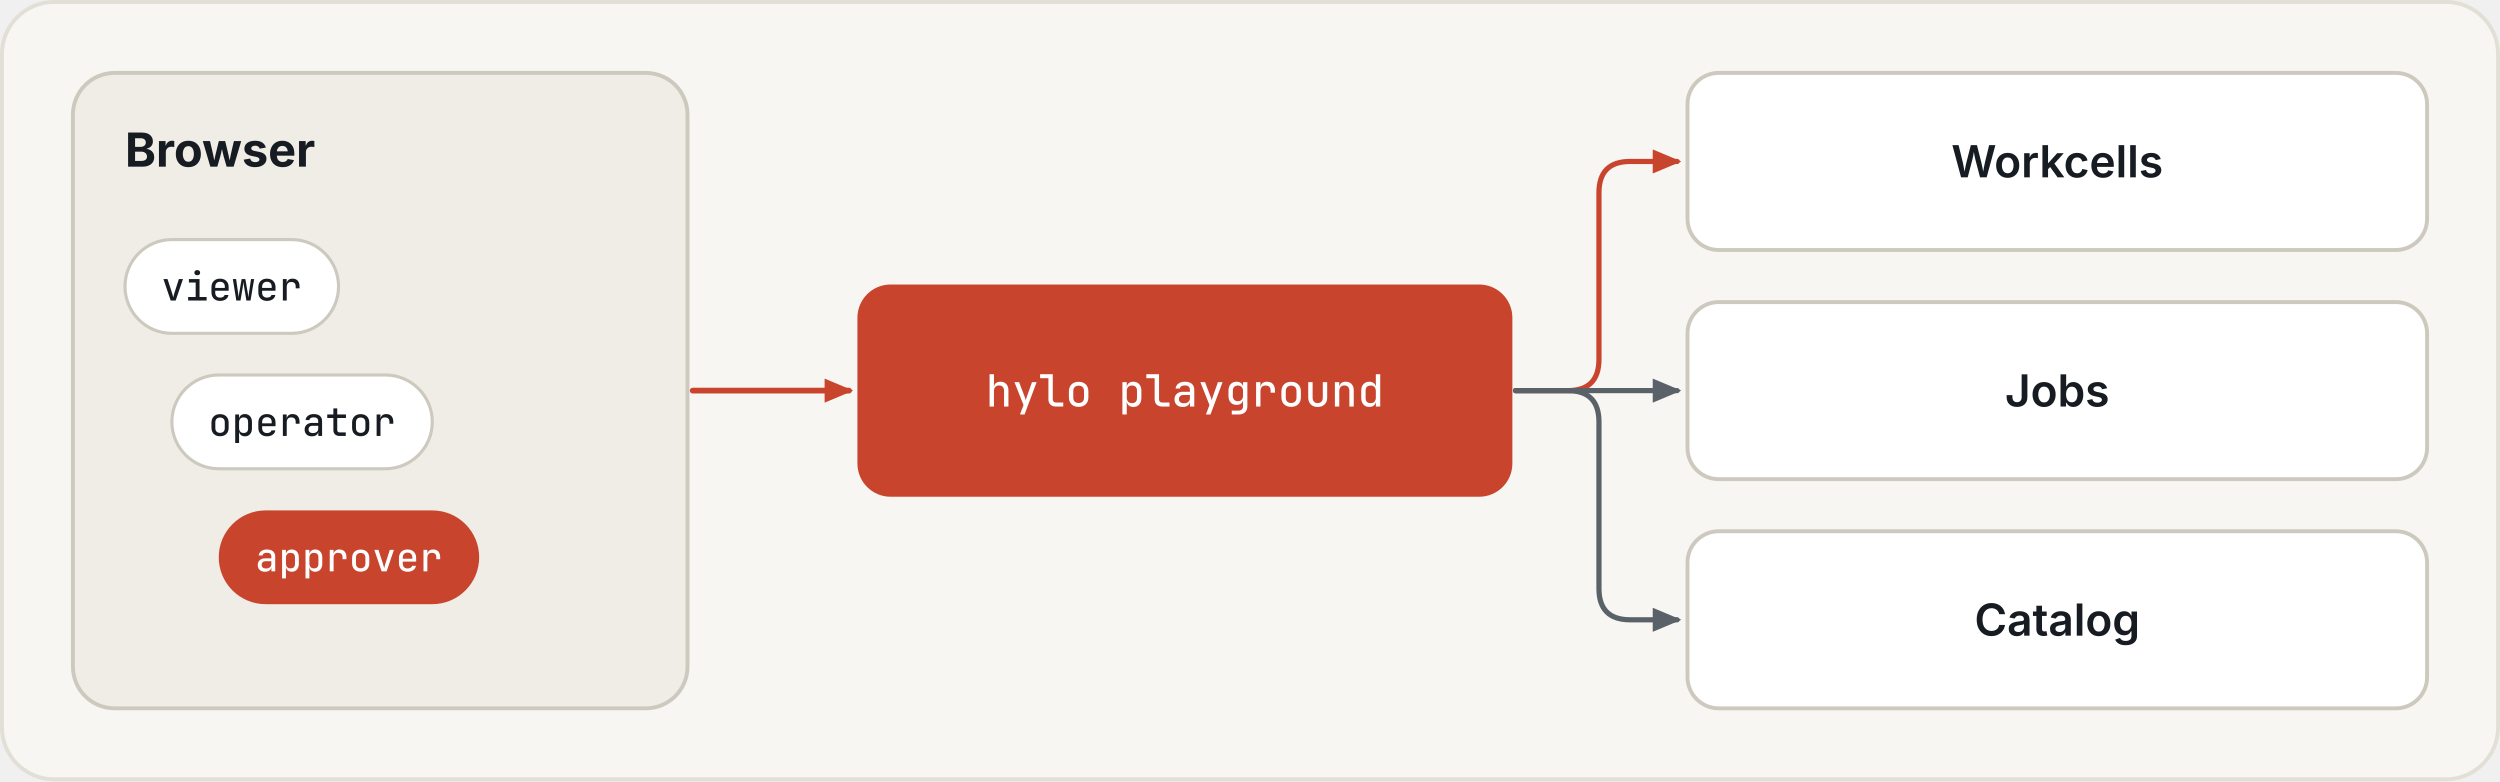
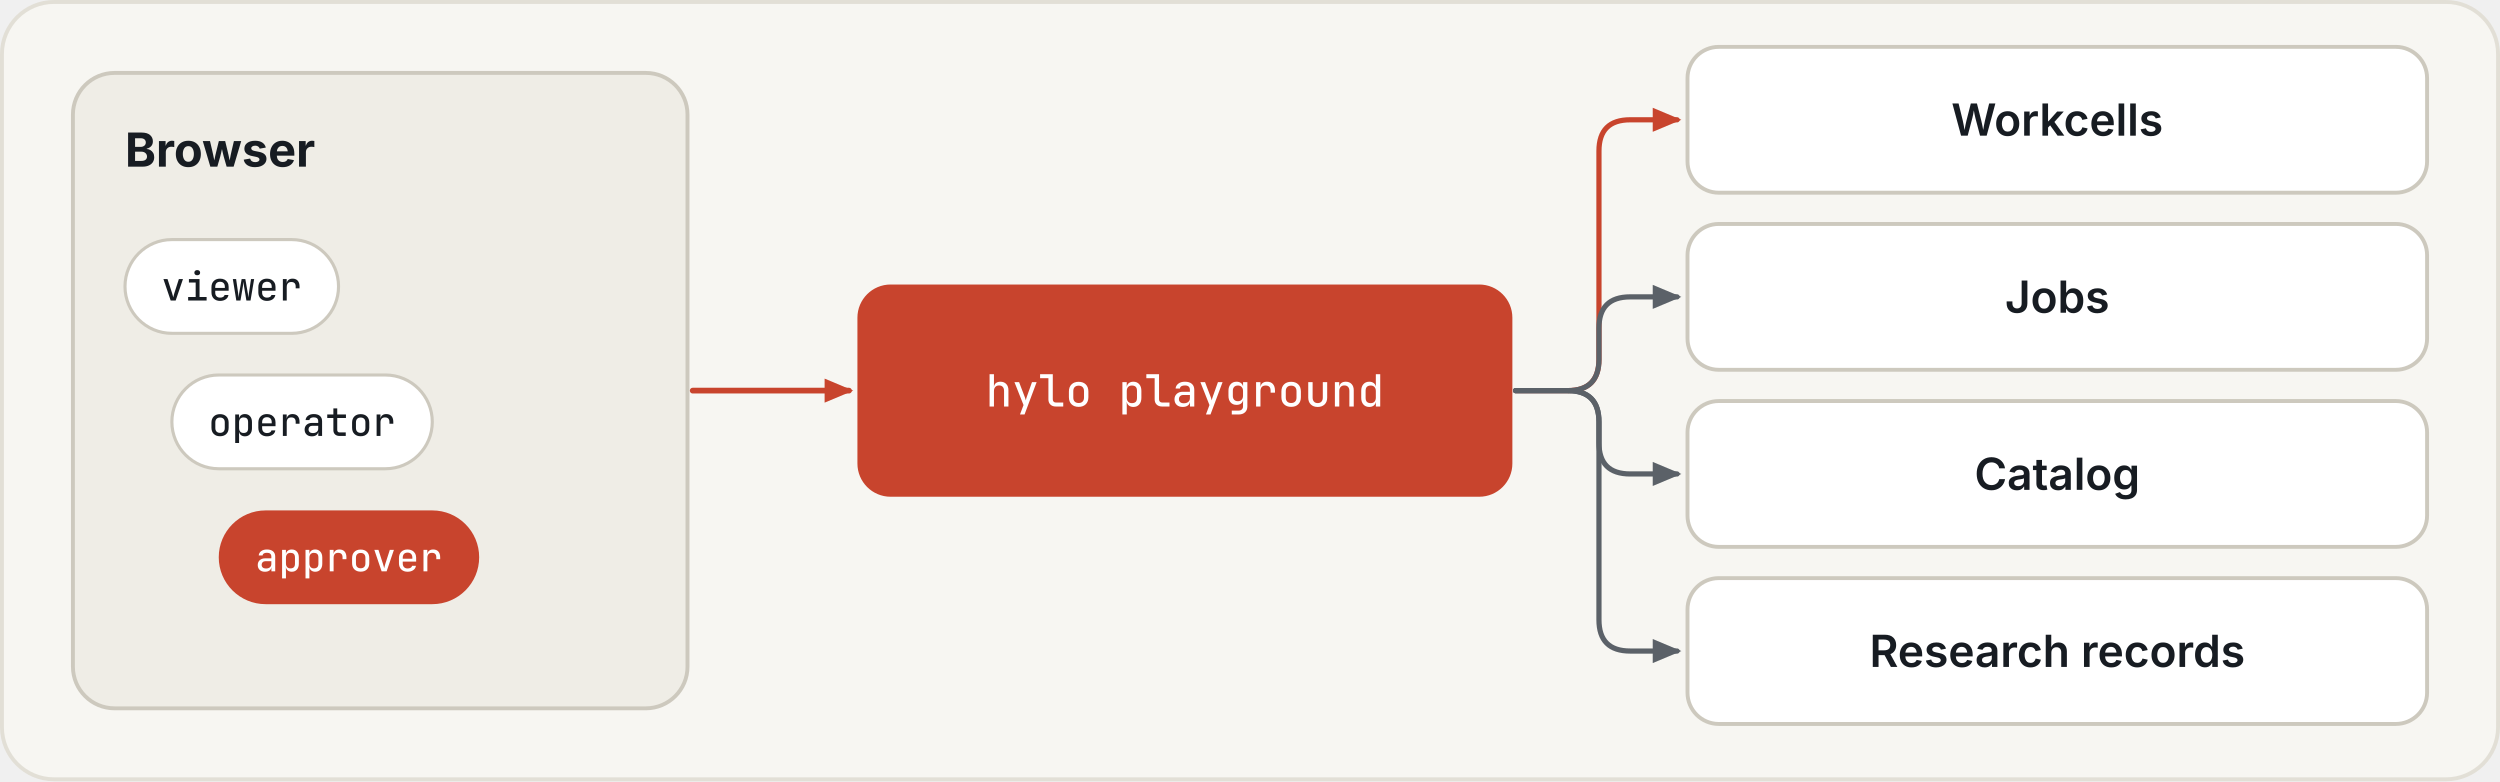
<svg xmlns="http://www.w3.org/2000/svg" viewBox="0 0 960 300" width="960" height="300" role="img" aria-labelledby="t d">
  <defs>
    <path id="b614" d="M633 -22Q462 -22 338 48Q214 118 148 247Q81 376 81 553Q81 726 148 856Q214 986 334 1059Q455 1132 618 1132Q764 1132 883 1070Q1002 1008 1072 882Q1143 756 1143 565V481H378Q383 344 454 274Q525 204 638 204Q717 204 774 238Q830 271 854 336L1126 285Q1085 146 956 62Q828 -22 633 -22ZM380 669H854Q843 778 784 842Q725 906 621 906Q513 906 451 840Q389 773 380 669Z" />
    <path id="b65" d="M135 0V1490H726Q971 1490 1094 1382Q1218 1274 1218 1107Q1218 975 1142 894Q1065 813 950 787V772Q1034 768 1108 724Q1183 680 1230 600Q1276 521 1276 411Q1276 293 1218 200Q1160 107 1046 54Q932 0 764 0ZM440 251H704Q839 251 900 303Q962 355 962 440Q962 533 894 594Q827 655 712 655H440ZM440 864H681Q779 864 844 916Q909 968 909 1058Q909 1139 852 1190Q794 1241 687 1241H440Z" />
    <path id="b790" d="M628 -22Q460 -22 337 50Q214 123 148 252Q81 382 81 554Q81 727 148 857Q214 987 337 1060Q460 1132 628 1132Q796 1132 919 1060Q1042 987 1108 857Q1175 727 1175 554Q1175 382 1108 252Q1042 123 919 50Q796 -22 628 -22ZM628 214Q748 214 809 311Q870 408 870 555Q870 703 809 800Q748 896 628 896Q508 896 448 800Q387 703 387 555Q387 408 448 311Q508 214 628 214Z" />
    <path id="b852" d="M128 0V1118H418V923H430Q461 1026 534 1080Q606 1133 700 1133Q751 1133 797 1123V855Q777 861 738 866Q700 870 667 870Q563 870 496 805Q428 740 428 636V0Z" />
    <path id="b871" d="M572 -22Q370 -22 238 64Q107 150 78 306L357 354Q400 198 581 198Q667 198 716 230Q766 263 766 313Q766 398 622 428L429 468Q107 534 107 785Q107 946 236 1039Q365 1132 577 1132Q776 1132 894 1051Q1012 970 1043 834L777 787Q759 844 711 880Q663 917 581 917Q507 917 457 886Q407 854 407 804Q407 762 440 732Q472 703 551 687L752 647Q1072 582 1072 345Q1072 235 1008 152Q944 70 831 24Q718 -22 572 -22Z" />
    <path id="b984" d="M361 0 31 1118H346L443 705Q463 612 487 505Q511 398 534 273Q557 395 582 502Q608 610 631 705L733 1118H1009L1109 705Q1130 610 1156 503Q1181 396 1205 272Q1226 396 1249 503Q1272 610 1294 705L1391 1118H1710L1378 0H1073L949 431Q928 503 908 593Q889 683 869 771Q850 683 830 592Q810 502 790 431L666 0Z" />
    <path id="mono189" d="M249 -10Q164 -10 114 38Q65 85 65 162Q65 239 116 286Q168 333 252 333H413V375Q413 476 301 476Q251 476 220 458Q190 439 188 406H90Q95 473 151 516Q207 560 301 560Q402 560 457 512Q512 464 512 377V0H415V101H413Q406 50 362 20Q319 -10 249 -10ZM275 73Q338 73 376 104Q413 134 413 187V260H261Q218 260 192 234Q165 209 165 167Q165 124 194 98Q223 73 275 73Z" />
    <path id="mono221" d="M264 -10Q181 -10 132 46Q83 101 83 196V354Q83 449 132 504Q181 560 264 560Q325 560 366 529Q406 498 415 444L413 572V730H512V0H414V107Q405 52 365 21Q325 -10 264 -10ZM298 76Q351 76 382 109Q413 142 413 202V348Q413 408 382 441Q351 474 298 474Q243 474 212 446Q182 417 182 353V197Q182 133 212 104Q243 76 298 76Z" />
    <path id="mono225" d="M300 -10Q201 -10 140 49Q80 108 80 210V340Q80 442 140 501Q201 560 300 560Q366 560 416 534Q465 507 492 460Q520 412 520 349V250H177V202Q177 142 210 108Q243 74 300 74Q348 74 379 92Q410 110 416 142H515Q505 72 446 31Q387 -10 300 -10ZM177 349V323H423V349Q423 412 391 446Q359 480 300 480Q241 480 209 446Q177 412 177 349Z" />
    <path id="mono245" d="M159 -180V-92H314Q359 -92 386 -66Q413 -41 413 3V49L415 144H414Q404 93 366 65Q327 37 267 37Q182 37 133 92Q84 146 84 241V354Q84 449 133 504Q182 560 267 560Q325 560 364 532Q402 504 413 455H414V550H511V2Q511 -82 458 -131Q405 -180 314 -180ZM298 120Q351 120 382 153Q413 186 413 246V349Q413 408 382 441Q351 474 298 474Q243 474 213 442Q183 411 183 357V237Q183 183 213 152Q243 120 298 120Z" />
    <path id="mono252" d="M88 0V730H187V550L186 445H187Q194 499 232 530Q271 560 334 560Q416 560 465 508Q514 456 514 368V0H415V353Q415 412 385 444Q355 476 303 476Q249 476 218 442Q187 409 187 349V0Z" />
    <path id="mono255" d="M83 0V90H276V460H103V550H375V90H556V0ZM316 647Q282 647 262 664Q242 682 242 712Q242 743 262 761Q282 779 316 779Q350 779 370 761Q390 743 390 712Q390 682 370 664Q350 647 316 647Z" />
    <path id="mono275" d="M382 0Q307 0 262 44Q217 88 217 161V640H29V730H316V162Q316 129 334 110Q353 90 385 90H552V0Z" />
    <path id="mono283" d="M88 0V550H186V445H187Q194 499 232 530Q271 560 334 560Q416 560 465 508Q514 456 514 368V0H415V352Q415 412 385 444Q355 476 303 476Q249 476 218 442Q187 409 187 349V0Z" />
    <path id="mono290" d="M300 -8Q199 -8 140 50Q80 108 80 212V338Q80 442 140 500Q199 558 300 558Q401 558 460 500Q520 442 520 338V212Q520 108 460 50Q401 -8 300 -8ZM300 79Q356 79 388 110Q421 142 421 203V347Q421 408 388 440Q356 471 300 471Q244 471 212 440Q179 408 179 347V203Q179 142 212 110Q244 79 300 79Z" />
    <path id="mono317" d="M88 -180V550H186V444H187Q195 498 235 529Q275 560 337 560Q419 560 468 504Q517 449 517 354V197Q517 101 468 46Q419 -10 337 -10Q276 -10 236 21Q196 52 187 106H185L187 -21V-180ZM302 76Q357 76 388 104Q418 133 418 197V353Q418 417 388 446Q357 474 302 474Q249 474 218 441Q187 408 187 348V202Q187 142 218 109Q249 76 302 76Z" />
    <path id="mono320" d="M108 0V550H206V444H207Q215 498 254 529Q292 560 356 560Q441 560 488 508Q535 455 535 360V312H436V359Q436 474 323 474Q266 474 236 441Q207 408 207 347V0Z" />
    <path id="mono332" d="M355 0Q284 0 242 41Q201 82 201 150V460H44V550H201V705H300V550H523V460H300V151Q300 124 316 107Q331 90 357 90H518V0Z" />
    <path id="mono337" d="M299 -10Q202 -10 144 47Q86 104 86 202V550H185V202Q185 144 216 110Q246 77 299 77Q353 77 384 110Q415 144 415 202V550H514V202Q514 104 456 47Q397 -10 299 -10Z" />
    <path id="mono361" d="M236 0 50 550H155L272 189Q282 157 290 126Q298 96 302 78Q306 96 313 126Q320 157 330 189L446 550H551L364 0Z" />
    <path id="mono362" d="M116 0 27 550H111L165 175Q168 150 171 121Q174 92 175 74Q177 92 180 121Q183 150 187 175L253 550H347L413 175Q417 150 420 122Q424 93 426 74Q428 93 431 122Q434 150 437 175L493 550H573L480 0H374L313 370Q309 397 306 430Q302 463 300 482Q299 463 294 430Q290 397 286 370L223 0Z" />
    <path id="mono368" d="M175 -180 255 33 50 550H155L279 225Q287 204 295 180Q303 156 306 138Q309 156 316 180Q323 204 331 225L446 550H551L278 -180Z" />
    <path id="sb266" d="M560 -20Q339 -20 208 100Q78 219 78 440V525H345V438Q345 320 404 260Q462 200 560 200Q657 200 715 260Q773 321 773 438V1490H1038V441Q1038 219 908 100Q779 -20 560 -20Z" />
+     <path id="sb384" d="M150 0V1490H707Q964 1490 1098 1358Q1232 1226 1232 1013Q1232 862 1164 753Q1096 644 964 592L1287 0H988L695 547H417V0ZM417 768H668Q819 768 889 832Q959 895 959 1013Q959 1133 889 1200Q819 1266 666 1266H417Z" />
    <path id="sb459" d="M452 0 50 1490H337L531 697Q554 596 574 484Q594 371 613 260Q633 371 654 484Q676 596 701 697L903 1490H1186L1387 697Q1412 597 1434 486Q1455 375 1475 265Q1494 375 1514 486Q1535 597 1558 697L1751 1490H2039L1636 0H1330L1113 823Q1093 901 1076 989Q1059 1077 1043 1173Q1028 1080 1012 993Q997 906 975 823L758 0Z" />
    <path id="sb507" d="M450 -23Q344 -23 259 16Q174 54 125 129Q76 204 76 314Q76 440 138 510Q199 579 296 610Q394 642 502 653Q648 669 713 682Q778 696 778 754V759Q778 841 728 886Q678 932 583 932Q485 932 427 889Q369 846 349 791L108 840Q157 988 286 1060Q414 1132 582 1132Q661 1132 742 1114Q822 1095 889 1052Q956 1008 997 934Q1038 859 1038 747V0H789V154H779Q742 82 661 30Q580 -23 450 -23ZM517 170Q637 170 708 239Q780 308 780 401V533Q762 519 716 508Q670 498 618 490Q567 483 533 478Q445 466 386 430Q328 394 328 317Q328 245 381 208Q434 170 517 170Z" />
    <path id="sb578" d="M728 -20Q632 -20 568 12Q505 45 467 91Q429 137 409 177H392V0H138V1490H398V933H409Q428 972 465 1018Q502 1065 566 1098Q630 1132 729 1132Q858 1132 962 1066Q1067 1000 1128 872Q1190 743 1190 557Q1190 373 1130 244Q1069 115 965 48Q861 -20 728 -20ZM658 194Q788 194 856 298Q923 401 923 558Q923 714 856 816Q790 918 658 918Q529 918 461 820Q393 721 393 558Q393 395 462 294Q531 194 658 194Z" />
    <path id="sb586" d="M623 -23Q460 -23 340 50Q220 122 154 252Q89 381 89 553Q89 727 154 858Q220 988 340 1060Q460 1132 623 1132Q810 1132 940 1038Q1069 945 1105 781L862 730Q841 817 780 869Q719 921 625 921Q489 921 422 816Q354 711 354 554Q354 451 384 368Q414 285 474 236Q534 188 625 188Q721 188 782 242Q844 297 865 387L1108 336Q1072 169 942 73Q812 -23 623 -23Z" />
+     <path id="sb597" d="M550 -20Q418 -20 314 48Q209 115 149 244Q89 373 89 557Q89 743 150 872Q211 1000 316 1066Q420 1132 549 1132Q649 1132 712 1098Q776 1065 813 1018Q850 972 870 933H881V1490H1141V0H886V177H870Q849 137 811 91Q773 45 710 12Q646 -20 550 -20ZM621 194Q748 194 817 294Q886 395 886 558Q886 721 818 820Q749 918 621 918Q489 918 422 816Q355 714 355 558Q355 401 422 298Q490 194 621 194Z" />
    <path id="sb614" d="M632 -23Q463 -23 342 48Q220 119 154 248Q89 377 89 552Q89 724 154 854Q218 985 336 1058Q455 1132 615 1132Q751 1132 868 1072Q984 1013 1055 888Q1126 764 1126 568V486H348Q353 337 432 259Q510 181 635 181Q721 181 782 218Q844 255 870 326L1109 277Q1069 142 944 60Q818 -23 632 -23ZM349 663H873Q861 783 796 856Q732 928 616 928Q497 928 428 852Q358 775 349 663Z" />
    <path id="sb658" d="M620 -442Q418 -442 296 -368Q174 -294 132 -183L352 -104Q378 -152 438 -198Q497 -244 619 -244Q740 -244 813 -188Q886 -131 886 -11V200H864Q844 160 807 117Q770 74 708 46Q646 17 549 17Q421 17 316 78Q212 138 150 259Q89 380 89 562Q89 745 150 872Q212 1000 317 1066Q422 1132 551 1132Q650 1132 714 1099Q778 1066 816 1020Q854 973 874 933H888V1118H1143V-3Q1143 -153 1075 -250Q1007 -347 889 -394Q771 -442 620 -442ZM622 222Q749 222 818 313Q887 404 887 564Q887 723 819 820Q751 918 622 918Q490 918 422 817Q355 716 355 564Q355 409 423 316Q491 222 622 222Z" />
+     <path id="sb670" d="M398 655V0H138V1490H394V911Q496 1132 733 1132Q906 1132 1011 1022Q1116 912 1116 711V0H855V671Q855 783 797 847Q739 911 637 911Q533 911 466 844Q398 777 398 655Z" />
    <path id="sb727" d="M138 0V1490H398V667H417L820 1118H1125L692 635L1151 0H839L494 479L398 376V0Z" />
    <path id="sb73" d="M785 -20Q589 -20 435 71Q281 162 192 333Q103 504 103 744Q103 985 192 1156Q282 1328 436 1419Q590 1510 785 1510Q948 1510 1082 1449Q1215 1388 1302 1272Q1389 1157 1413 994H1144Q1119 1126 1021 1198Q923 1271 789 1271Q606 1271 488 1134Q371 998 371 744Q371 487 489 353Q607 219 788 219Q922 219 1020 292Q1119 364 1144 496H1414Q1393 353 1311 236Q1229 119 1095 50Q961 -20 785 -20Z" />
    <path id="sb736" d="M398 1490V0H138V1490Z" />
    <path id="sb790" d="M623 -23Q460 -23 340 50Q220 122 154 252Q89 381 89 553Q89 727 154 858Q220 988 340 1060Q460 1132 623 1132Q786 1132 906 1060Q1026 988 1092 858Q1158 727 1158 553Q1158 381 1092 252Q1026 122 906 50Q786 -23 623 -23ZM623 188Q714 188 774 237Q834 286 864 369Q894 452 894 554Q894 657 864 740Q834 823 774 872Q714 921 623 921Q533 921 473 872Q413 823 384 740Q354 657 354 554Q354 452 384 369Q413 286 473 237Q533 188 623 188Z" />
    <path id="sb852" d="M138 0V1118H390V931H402Q432 1028 507 1080Q582 1133 678 1133Q728 1133 773 1126V887Q757 891 721 896Q685 900 650 900Q541 900 470 832Q398 765 398 658V0Z" />
    <path id="sb871" d="M561 -23Q368 -23 242 60Q117 142 88 294L331 340Q375 176 566 176Q662 176 718 214Q775 253 775 310Q775 405 624 438L433 479Q119 547 119 792Q119 896 176 972Q233 1048 334 1090Q436 1132 570 1132Q760 1132 870 1053Q981 974 1015 844L783 798Q763 856 713 897Q663 938 573 938Q491 938 435 902Q379 865 379 808Q379 759 416 728Q452 696 538 677L728 637Q1041 570 1041 335Q1041 229 980 148Q919 68 810 22Q702 -23 561 -23Z" />
    <path id="sb889" d="M655 1118V914H439V315Q439 254 464 226Q490 197 550 197Q568 197 597 202Q626 206 645 210L686 9Q643 -4 598 -10Q553 -15 512 -15Q351 -15 265 65Q179 145 179 293V914H20V1118H179V1384H439V1118Z" />
    <marker id="m5b6168" viewBox="0 0 10 10" refX="8.5" refY="5" markerWidth="11" markerHeight="11" orient="auto-start-reverse" markerUnits="userSpaceOnUse">
      <path d="M0,0.8 L10,5 L0,9.2 z" fill="#5b6168" />
    </marker>
    <marker id="mc8442d" viewBox="0 0 10 10" refX="8.5" refY="5" markerWidth="11" markerHeight="11" orient="auto-start-reverse" markerUnits="userSpaceOnUse">
      <path d="M0,0.8 L10,5 L0,9.2 z" fill="#c8442d" />
    </marker>
  </defs>
  <rect x="0.75" y="0.75" width="958.5" height="298.5" rx="20" fill="#f7f6f2" stroke="#e2dfd6" stroke-width="1.5" />
  <rect x="28.0" y="28.0" width="236.0" height="244.0" rx="16" fill="#efede6" stroke="#cdc9be" stroke-width="1.5" />
  <g transform="translate(48.0 64.0) scale(0.00879 -0.00879)" fill="#171c22">
    <use href="#b65" x="0" />
    <use href="#b852" x="1355" />
    <use href="#b790" x="2139" />
    <use href="#b984" x="3367" />
    <use href="#b871" x="5108" />
    <use href="#b614" x="6255" />
    <use href="#b852" x="7475" />
  </g>
  <rect x="48.0" y="92.0" width="82.0" height="36.0" rx="18.0" fill="#ffffff" stroke="#cdc9be" stroke-width="1.2" />
  <g transform="translate(62.0 115.4) scale(0.015 -0.015)" fill="#171c22">
    <use href="#mono361" x="0" />
    <use href="#mono255" x="600" />
    <use href="#mono225" x="1200" />
    <use href="#mono362" x="1800" />
    <use href="#mono225" x="2400" />
    <use href="#mono320" x="3000" />
  </g>
  <rect x="66.0" y="144.0" width="100.0" height="36.0" rx="18.0" fill="#ffffff" stroke="#cdc9be" stroke-width="1.2" />
  <g transform="translate(80.0 167.4) scale(0.015 -0.015)" fill="#171c22">
    <use href="#mono290" x="0" />
    <use href="#mono317" x="600" />
    <use href="#mono225" x="1200" />
    <use href="#mono320" x="1800" />
    <use href="#mono189" x="2400" />
    <use href="#mono332" x="3000" />
    <use href="#mono290" x="3600" />
    <use href="#mono320" x="4200" />
  </g>
  <rect x="84.0" y="196.0" width="100.0" height="36.0" rx="18.0" fill="#c8442d" />
  <g transform="translate(98.0 219.4) scale(0.015 -0.015)" fill="#ffffff">
    <use href="#mono189" x="0" />
    <use href="#mono317" x="600" />
    <use href="#mono317" x="1200" />
    <use href="#mono320" x="1800" />
    <use href="#mono290" x="2400" />
    <use href="#mono361" x="3000" />
    <use href="#mono225" x="3600" />
    <use href="#mono320" x="4200" />
  </g>
  <rect x="330.0" y="110.0" width="250.0" height="80.0" rx="12" fill="#c8442d" stroke="#c8442d" stroke-width="1.5" />
  <g transform="translate(378.5 156.1) scale(0.017 -0.017)" fill="#ffffff">
    <use href="#mono252" x="0" />
    <use href="#mono368" x="600" />
    <use href="#mono275" x="1200" />
    <use href="#mono290" x="1800" />
    <use href="#mono317" x="3000" />
    <use href="#mono275" x="3600" />
    <use href="#mono189" x="4200" />
    <use href="#mono368" x="4800" />
    <use href="#mono245" x="5400" />
    <use href="#mono320" x="6000" />
    <use href="#mono290" x="6600" />
    <use href="#mono337" x="7200" />
    <use href="#mono283" x="7800" />
    <use href="#mono221" x="8400" />
  </g>
-   <rect x="648.0" y="28.0" width="284.0" height="68.0" rx="12" fill="#ffffff" stroke="#cdc9be" stroke-width="1.5" />
-   <g transform="translate(749.3 68.1) scale(0.0083 -0.0083)" fill="#171c22">
+   <rect x="648.0" y="18.0" width="284.0" height="56.0" rx="12" fill="#ffffff" stroke="#cdc9be" stroke-width="1.5" />
+   <g transform="translate(749.3 52.1) scale(0.0083 -0.0083)" fill="#171c22">
    <use href="#sb459" x="0" />
    <use href="#sb790" x="1986" />
    <use href="#sb852" x="3233" />
    <use href="#sb727" x="4078" />
    <use href="#sb586" x="5198" />
    <use href="#sb614" x="6391" />
    <use href="#sb736" x="7602" />
    <use href="#sb736" x="8138" />
    <use href="#sb871" x="8674" />
  </g>
-   <path d="M582.0,150.0 L602.0,150.0 Q614.0,150.0 614.0,138.0 L614.0,74.0 Q614.0,62.0 626.0,62.0 L644.0,62.0" fill="none" stroke="#c8442d" stroke-width="2.0" stroke-linecap="round" stroke-linejoin="round" marker-end="url(#mc8442d)" />
-   <rect x="648.0" y="116.0" width="284.0" height="68.0" rx="12" fill="#ffffff" stroke="#cdc9be" stroke-width="1.5" />
-   <g transform="translate(769.9 156.1) scale(0.0083 -0.0083)" fill="#171c22">
+   <path d="M582.0,150.0 L602.0,150.0 Q614.0,150.0 614.0,138.0 L614.0,58.0 Q614.0,46.0 626.0,46.0 L644.0,46.0" fill="none" stroke="#c8442d" stroke-width="2.0" stroke-linecap="round" stroke-linejoin="round" marker-end="url(#mc8442d)" />
+   <rect x="648.0" y="86.0" width="284.0" height="56.0" rx="12" fill="#ffffff" stroke="#cdc9be" stroke-width="1.5" />
+   <g transform="translate(769.9 120.1) scale(0.0083 -0.0083)" fill="#171c22">
    <use href="#sb266" x="0" />
    <use href="#sb790" x="1187" />
    <use href="#sb578" x="2434" />
    <use href="#sb871" x="3712" />
  </g>
-   <path d="M582.0,150.0 L602.0,150.0 Q614.0,150.0 626.0,150.0 L644.0,150.0" fill="none" stroke="#5b6168" stroke-width="2.0" stroke-linecap="round" stroke-linejoin="round" marker-end="url(#m5b6168)" />
-   <rect x="648.0" y="204.0" width="284.0" height="68.0" rx="12" fill="#ffffff" stroke="#cdc9be" stroke-width="1.5" />
-   <g transform="translate(758.2 244.1) scale(0.0083 -0.0083)" fill="#171c22">
+   <path d="M582.0,150.0 L602.0,150.0 Q614.0,150.0 614.0,138.0 L614.0,126.0 Q614.0,114.0 626.0,114.0 L644.0,114.0" fill="none" stroke="#5b6168" stroke-width="2.0" stroke-linecap="round" stroke-linejoin="round" marker-end="url(#m5b6168)" />
+   <rect x="648.0" y="154.0" width="284.0" height="56.0" rx="12" fill="#ffffff" stroke="#cdc9be" stroke-width="1.5" />
+   <g transform="translate(758.2 188.1) scale(0.0083 -0.0083)" fill="#171c22">
    <use href="#sb73" x="0" />
    <use href="#sb507" x="1509" />
    <use href="#sb889" x="2685" />
    <use href="#sb507" x="3418" />
    <use href="#sb736" x="4594" />
    <use href="#sb790" x="5130" />
    <use href="#sb658" x="6377" />
  </g>
-   <path d="M582.0,150.0 L602.0,150.0 Q614.0,150.0 614.0,162.0 L614.0,226.0 Q614.0,238.0 626.0,238.0 L644.0,238.0" fill="none" stroke="#5b6168" stroke-width="2.0" stroke-linecap="round" stroke-linejoin="round" marker-end="url(#m5b6168)" />
+   <path d="M582.0,150.0 L602.0,150.0 Q614.0,150.0 614.0,162.0 L614.0,170.0 Q614.0,182.0 626.0,182.0 L644.0,182.0" fill="none" stroke="#5b6168" stroke-width="2.0" stroke-linecap="round" stroke-linejoin="round" marker-end="url(#m5b6168)" />
+   <rect x="648.0" y="222.0" width="284.0" height="56.0" rx="12" fill="#ffffff" stroke="#cdc9be" stroke-width="1.5" />
+   <g transform="translate(717.9 256.1) scale(0.0083 -0.0083)" fill="#171c22">
+     <use href="#sb384" x="0" />
+     <use href="#sb614" x="1310" />
+     <use href="#sb871" x="2521" />
+     <use href="#sb614" x="3646" />
+     <use href="#sb507" x="4877" />
+     <use href="#sb852" x="6053" />
+     <use href="#sb586" x="6821" />
+     <use href="#sb670" x="8014" />
+     <use href="#sb852" x="9784" />
+     <use href="#sb614" x="10552" />
+     <use href="#sb586" x="11763" />
+     <use href="#sb790" x="12956" />
+     <use href="#sb852" x="14203" />
+     <use href="#sb597" x="14971" />
+     <use href="#sb871" x="16249" />
+   </g>
+   <path d="M582.0,150.0 L602.0,150.0 Q614.0,150.0 614.0,162.0 L614.0,238.0 Q614.0,250.0 626.0,250.0 L644.0,250.0" fill="none" stroke="#5b6168" stroke-width="2.0" stroke-linecap="round" stroke-linejoin="round" marker-end="url(#m5b6168)" />
  <path d="M266.0,150.0 L326.0,150.0" fill="none" stroke="#c8442d" stroke-width="2.2" stroke-linecap="round" stroke-linejoin="round" marker-end="url(#mc8442d)" />
</svg>
